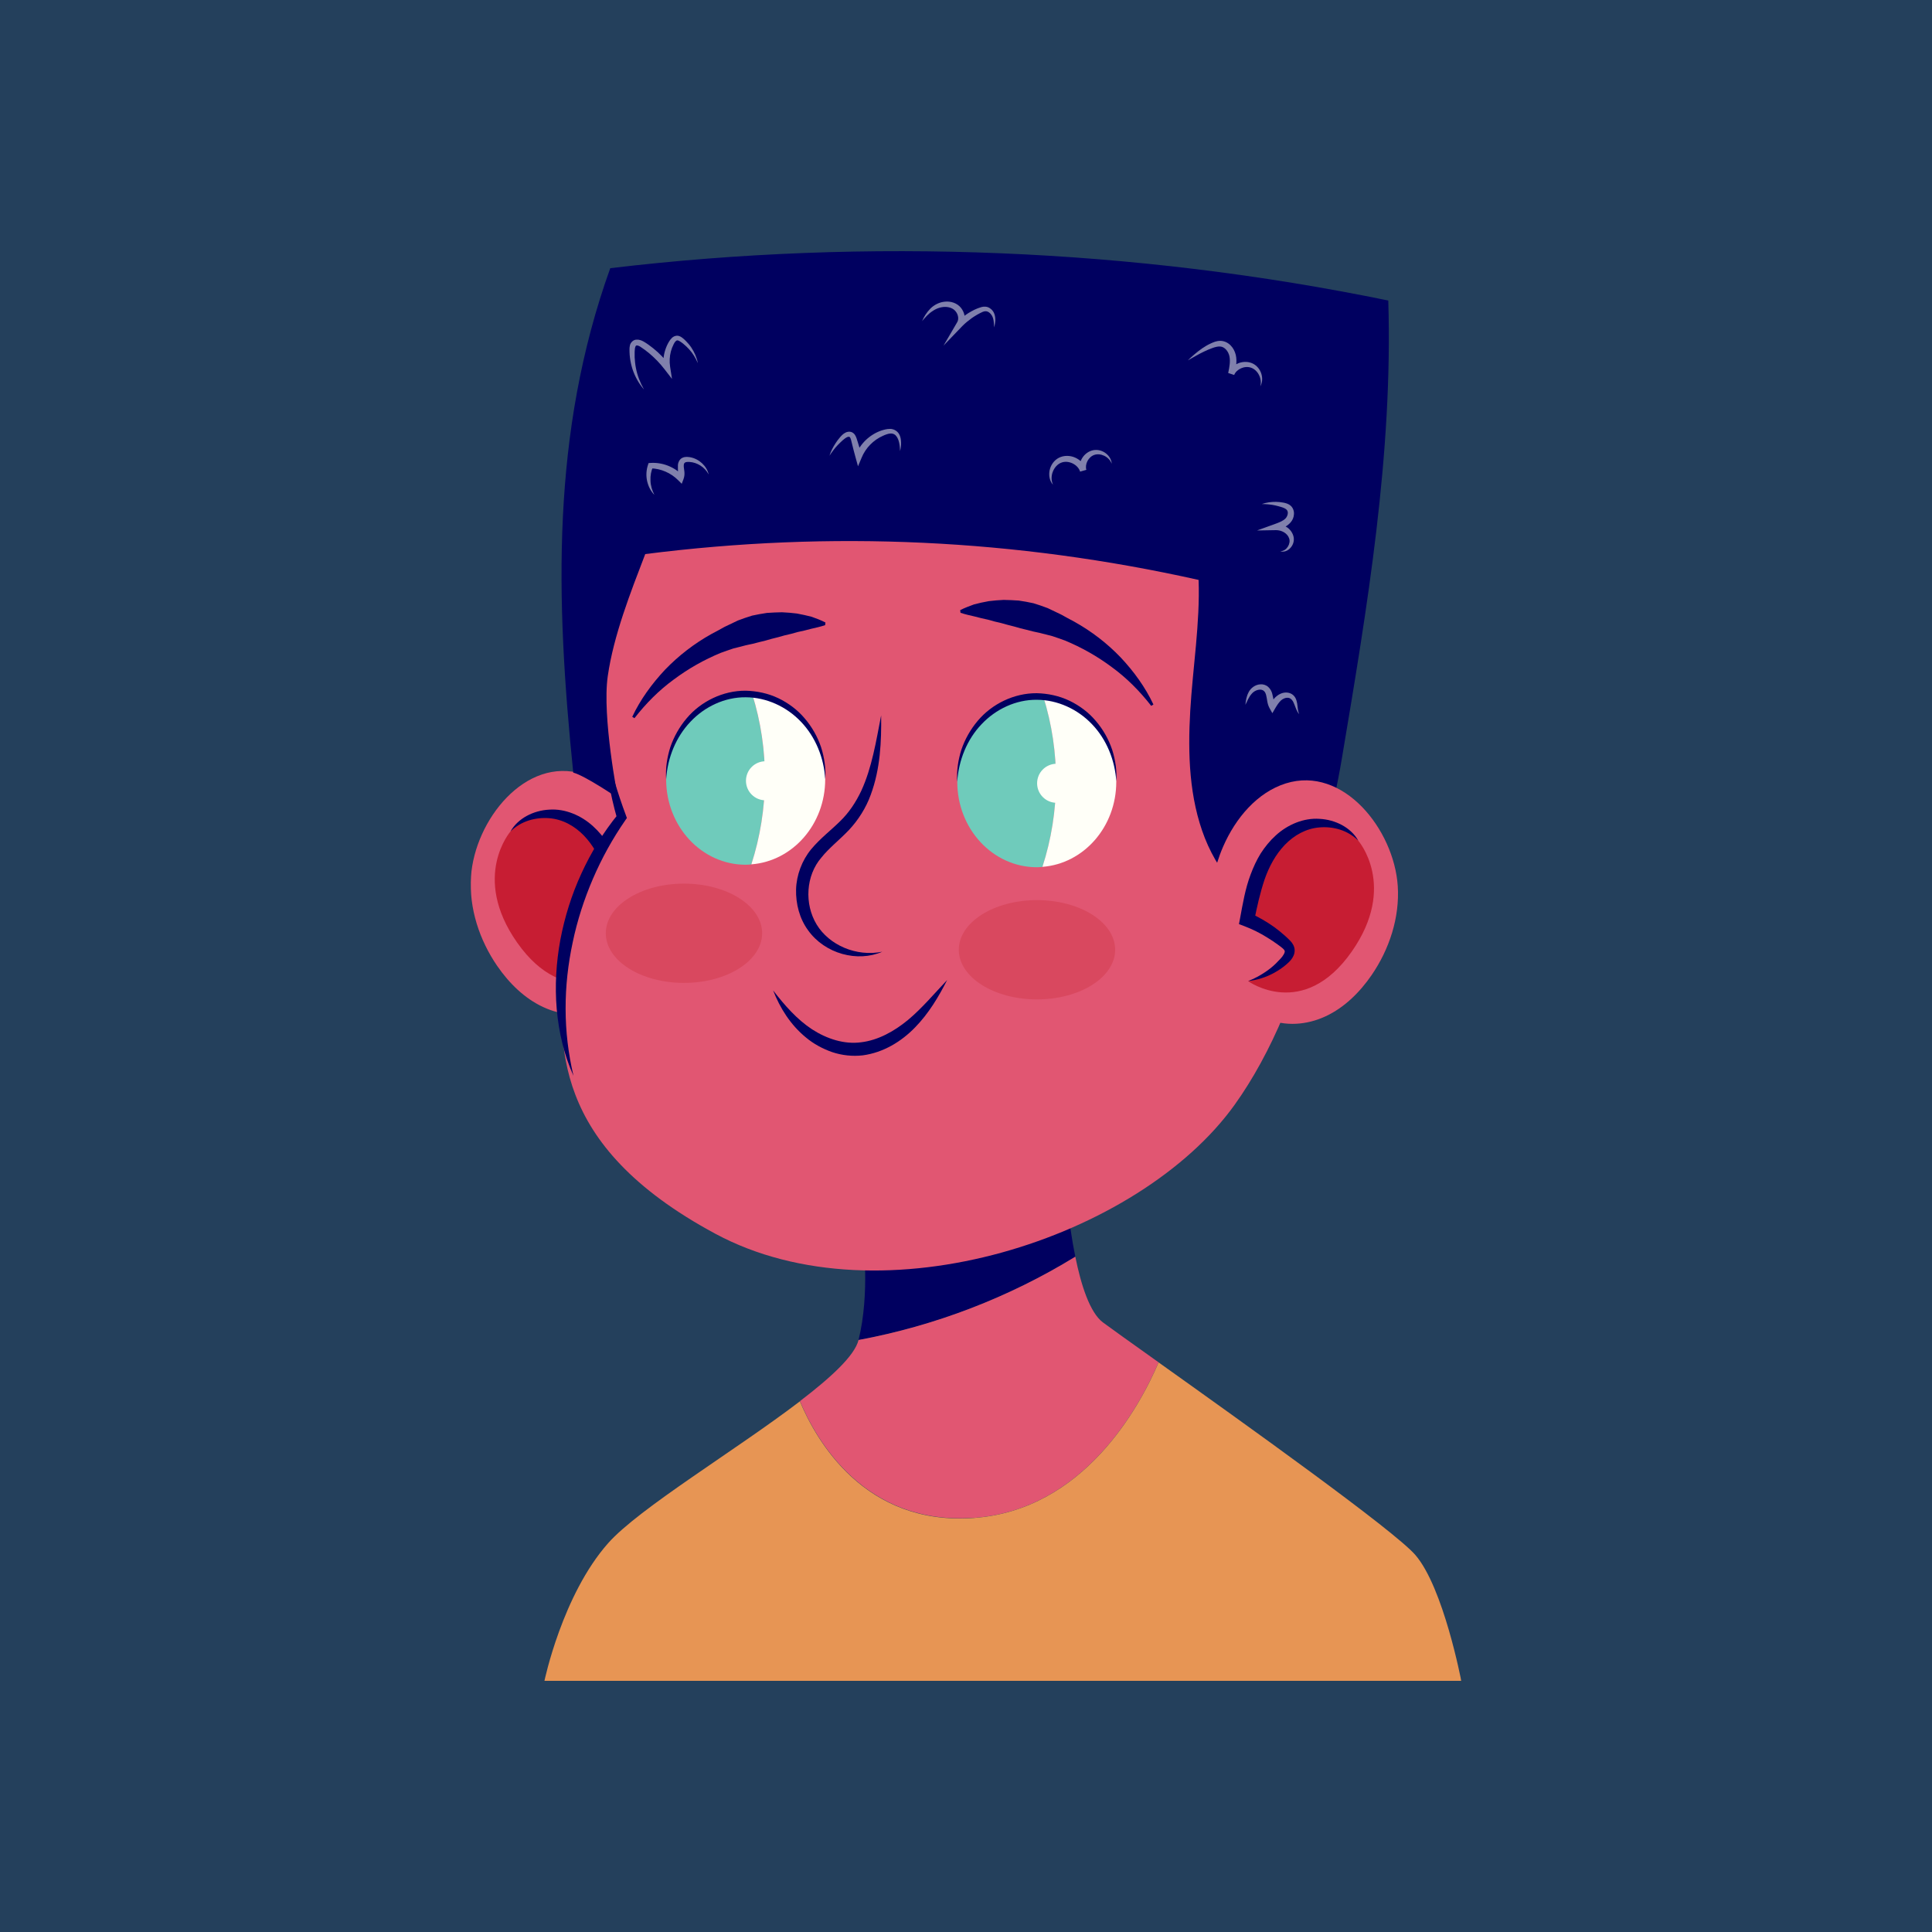
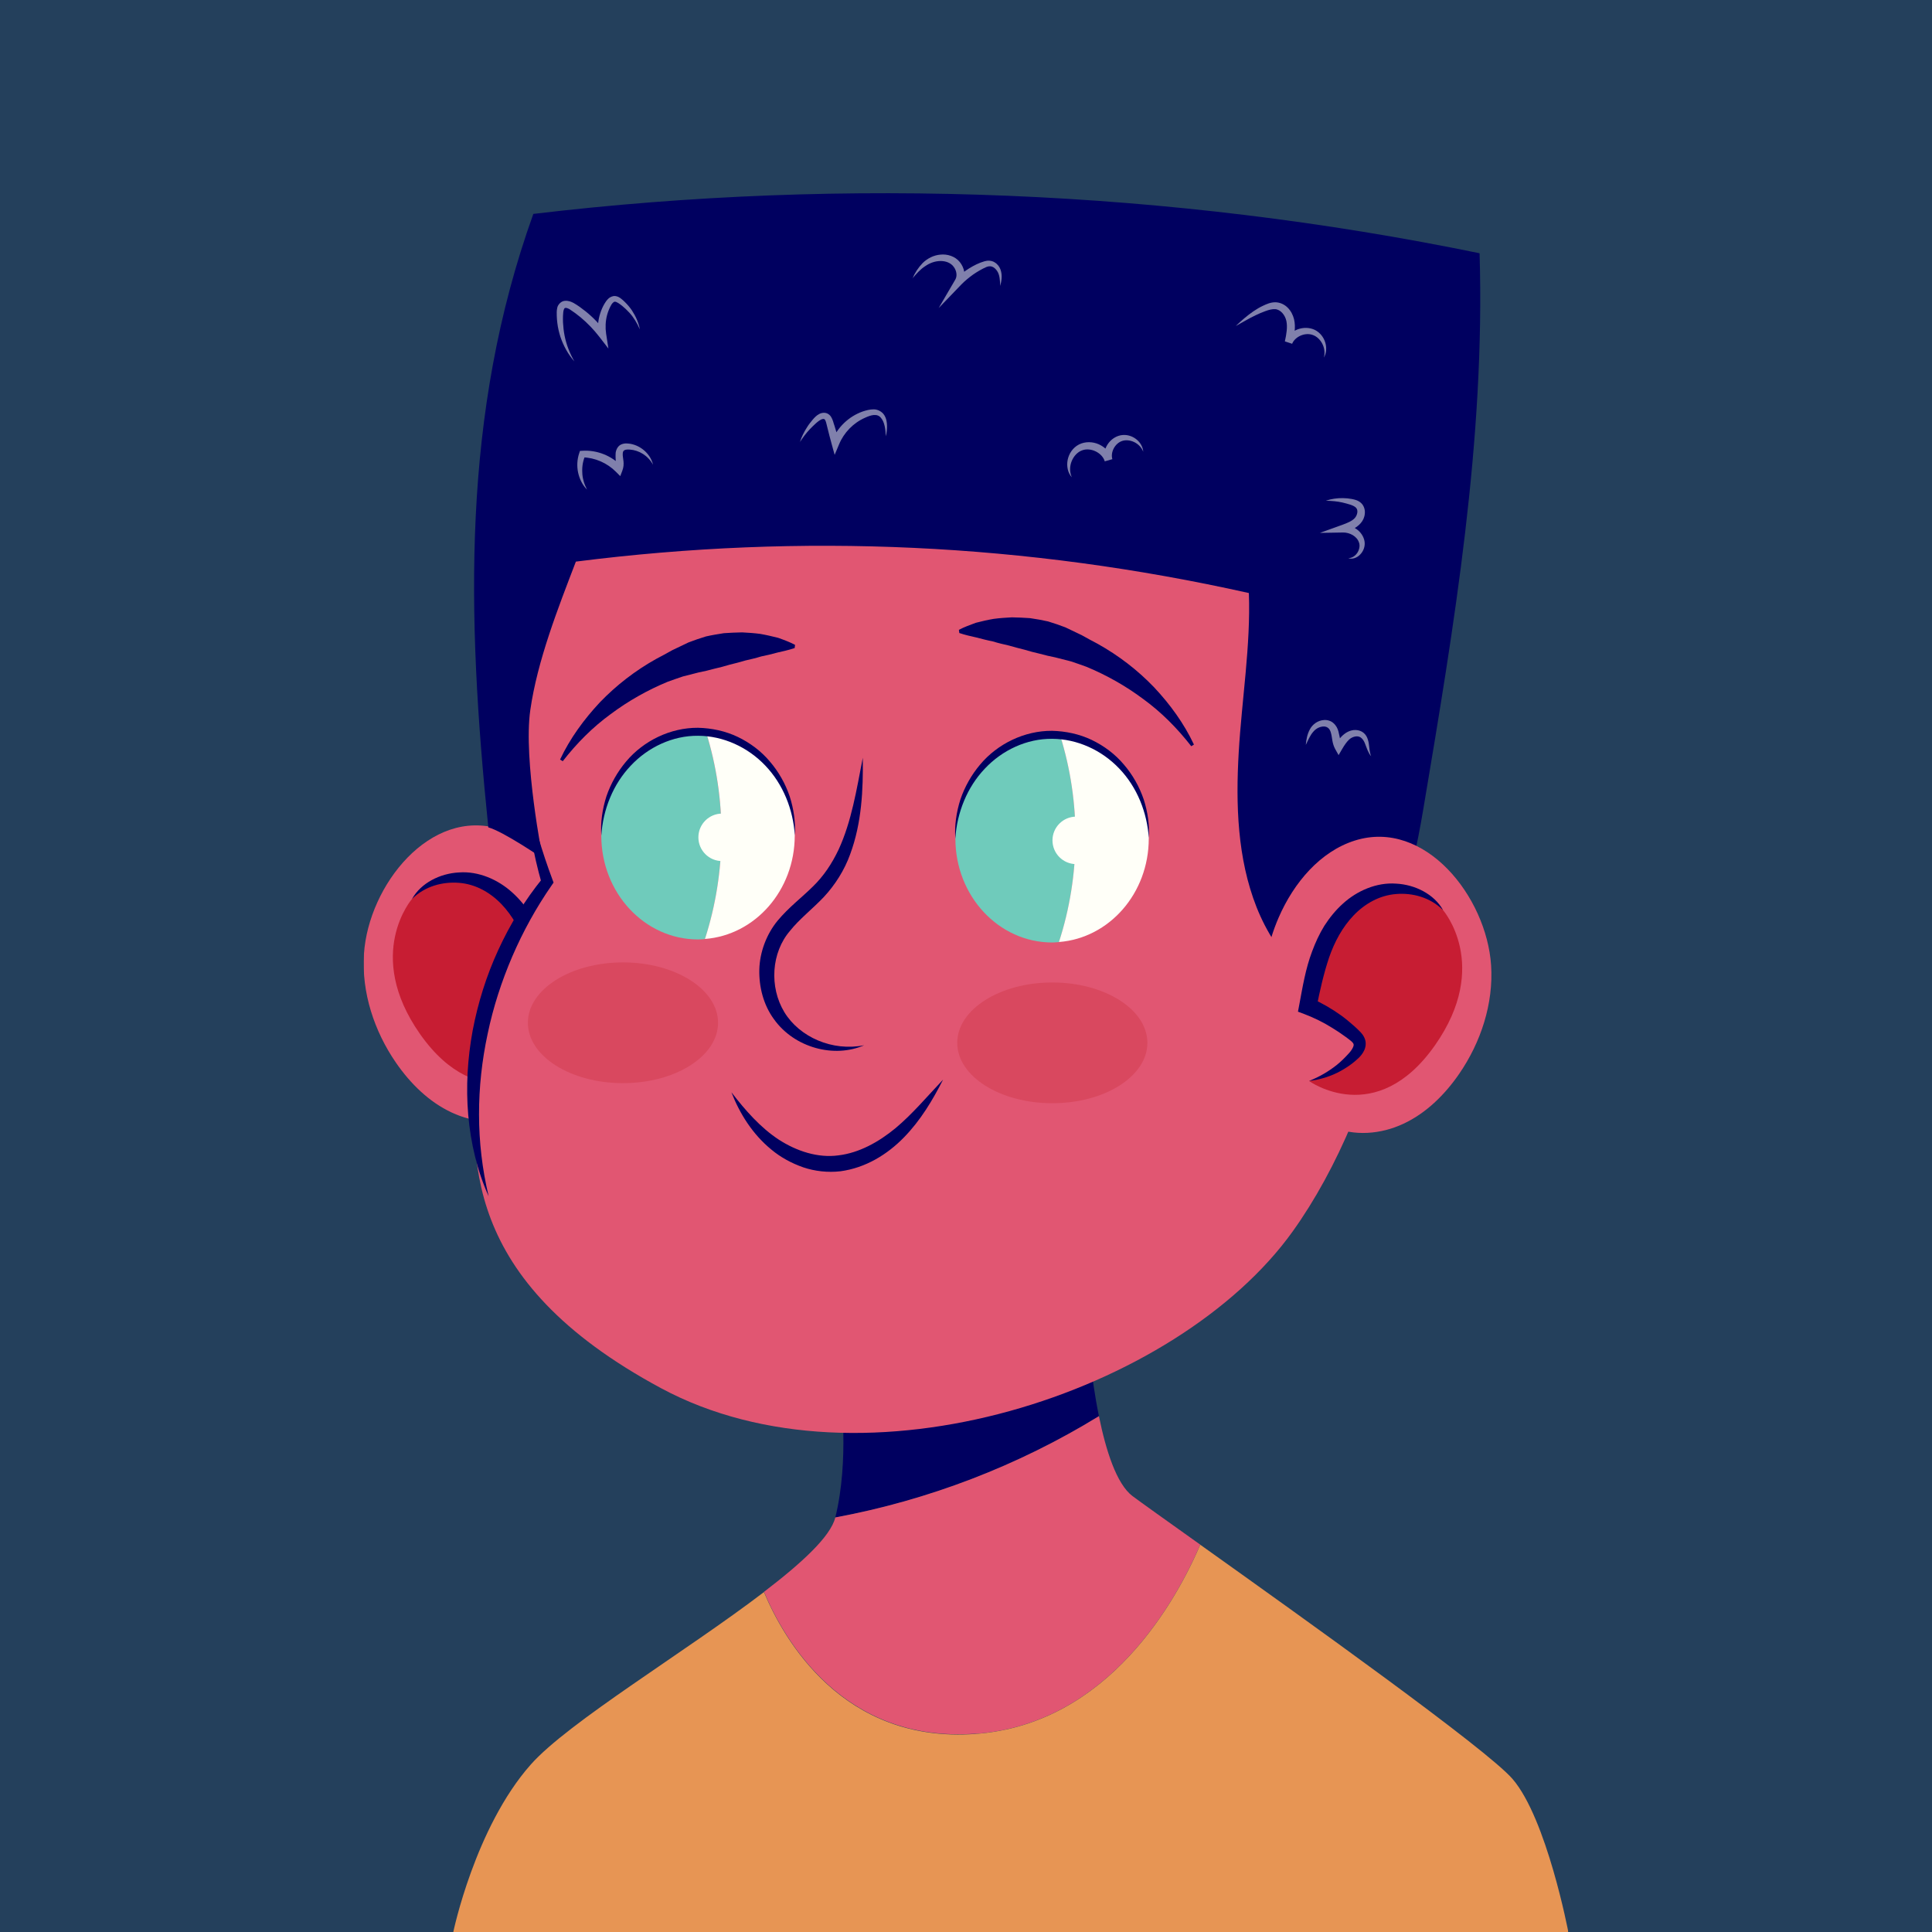
<svg xmlns="http://www.w3.org/2000/svg" viewBox="0 0 100 100">
  <rect width="100" height="100" fill="#24405c" />
-   <svg x="24.365" y="13" width="51.27" height="74.00" viewBox="0 0 150.65 217.44">
+   <svg x="18.822" y="10" width="62.355" height="90.00" viewBox="0 0 150.65 217.44">
    <defs>
      <style>
      .cls-1 {
        fill: #6fcbbb;
      }

      .cls-2 {
        fill: #edaea9;
      }

      .cls-2, .cls-3 {
        mix-blend-mode: multiply;
      }

      .cls-2, .cls-4 {
        opacity: .5;
      }

      .cls-5 {
        isolation: isolate;
      }

      .cls-6 {
        fill: #e79554;
      }

      .cls-3, .cls-7 {
        fill: #e15672;
      }

      .cls-8 {
        fill: #000060;
      }

      .cls-9 {
        fill: #fffff8;
      }
    </style>
    </defs>
    <g class="cls-5">
      <g id="Capa_1" data-name="Capa 1">
        <g>
          <g>
            <path class="cls-8" d="M90.51,142.2l-30.86,7.88s1.12,8.32-.67,15.53c11.64-2.16,22.88-6.48,32.97-12.67-1.09-5.35-1.44-10.74-1.44-10.74Z" />
            <path class="cls-7" d="M76.54,192.66c16.69-1.23,25.16-16.84,28.08-23.66-4.21-3-7.37-5.25-8.48-6.08-1.99-1.5-3.33-5.73-4.19-9.99-10.09,6.2-21.33,10.51-32.97,12.67,0,0,0,0,0,.01-.59,2.37-4.16,5.66-8.91,9.29,2.45,5.87,9.83,18.97,26.48,17.74Z" />
            <path class="cls-6" d="M143.67,198.3c-3.23-3.74-26.1-20.06-39.05-29.29-2.92,6.82-11.39,22.43-28.08,23.66-16.66,1.23-24.03-11.87-26.48-17.74-9.73,7.43-24.47,16.27-29.16,21.57-6.98,7.88-9.69,20.95-9.69,20.95h139.44s-2.7-14.19-6.98-19.15Z" />
          </g>
          <g>
            <path class="cls-7" d="M.04,95.12c-.32,4.84,1.3,9.68,3.98,13.58,1.82,2.65,4.17,4.95,6.99,6.26,2.82,1.32,6.14,1.59,9.01.34,2.62-1.14,4.7-3.44,6.12-6.05,3.28-6.04,3.2-13.78.47-20.08-1.9-4.38-5.21-8.28-9.54-9.64C8.32,76.78.61,86.56.04,95.12Z" />
            <path class="cls-3" d="M22.81,109.62c-2.13-.52-4.09-1.64-5.59-3.18-.45-.47-.89-1.09-.69-1.73.11-.36.41-.63.69-.88,1.7-1.48,3.65-2.69,5.73-3.56-.56-2.89-1.12-5.81-2.41-8.43-1.29-2.62-3.41-4.95-6.24-5.88-2.83-.93-6.4-.15-8.24,2.28,0,0-6.02,6.89.98,16.89,7.39,10.55,15.76,4.49,15.76,4.49Z" />
            <path class="cls-8" d="M6.06,88.24c1.12-1.99,3.5-3.18,5.87-3.3,2.43-.18,4.88.89,6.66,2.51.9.81,1.67,1.75,2.31,2.76.63,1.02,1.12,2.11,1.53,3.2.82,2.2,1.19,4.46,1.6,6.64l.17.9-.82.31c-1.21.46-2.38,1.04-3.48,1.73-.56.33-1.1.7-1.63,1.09-.25.19-.55.41-.74.57-.2.18-.25.27-.28.36-.09.22.22.78.67,1.24.44.48.9.94,1.41,1.35,1.03.82,2.2,1.51,3.48,2.01-1.37-.15-2.74-.57-3.98-1.26-.62-.35-1.22-.74-1.77-1.21-.27-.23-.56-.48-.82-.82-.25-.33-.51-.78-.51-1.37,0-.6.35-1.13.63-1.42.3-.32.53-.52.8-.77.53-.48,1.08-.93,1.66-1.35,1.16-.83,2.41-1.54,3.72-2.14l-.65,1.21c-.43-2.18-.91-4.3-1.58-6.3-.69-1.99-1.68-3.82-3.09-5.29-1.41-1.46-3.23-2.49-5.29-2.65-2.04-.16-4.26.41-5.86,2Z" />
          </g>
          <path class="cls-7" d="M22.76,86.53S2.07,29.88,72.88,25.25c70.81-4.63,65.65,73.38,43.3,104.58-14.43,20.15-53.65,33.23-78.98,19.61-25.33-13.62-23.69-29.14-23.15-40.58s8.72-22.33,8.72-22.33Z" />
          <path class="cls-8" d="M20.32,74.81c.9,3.78,1.96,7.48,3.31,11.07l.12.33-.23.33c-1.94,2.8-3.59,5.79-4.93,8.9-1.34,3.12-2.39,6.36-3.08,9.67-.71,3.31-1.09,6.7-1.08,10.11,0,3.41.4,6.83,1.2,10.21-1.43-3.17-2.24-6.64-2.55-10.15-.3-3.51-.09-7.07.55-10.55.66-3.47,1.72-6.87,3.2-10.08,1.47-3.21,3.33-6.25,5.55-8.98l-.11.66c-1.07-3.77-1.77-7.64-1.94-11.52Z" />
          <g>
            <g>
              <path class="cls-1" d="M42.82,67.41c-.33-.03-.66-.05-1-.05-6.68,0-12.1,5.81-12.1,12.98s5.42,12.98,12.1,12.98c.29,0,.58-.03.86-.05,2.7-8.33,2.76-17.5.14-25.86Z" />
              <path class="cls-9" d="M53.92,80.33c0-6.81-4.88-12.38-11.1-12.93,2.62,8.36,2.56,17.53-.14,25.86,6.28-.48,11.23-6.08,11.23-12.93Z" />
            </g>
            <path class="cls-9" d="M47.8,80.55c0,1.64-1.33,2.97-2.97,2.97s-2.97-1.33-2.97-2.97,1.33-2.97,2.97-2.97,2.97,1.33,2.97,2.97Z" />
            <path class="cls-8" d="M53.92,80.33c-.2-3.28-1.48-6.44-3.69-8.75-2.19-2.31-5.26-3.72-8.41-3.73-3.16-.03-6.23,1.41-8.41,3.73-2.2,2.31-3.48,5.47-3.69,8.75-.11-1.64.13-3.31.64-4.91.54-1.58,1.38-3.07,2.47-4.36,2.17-2.59,5.54-4.23,8.98-4.21,1.71.04,3.42.4,4.97,1.14,1.54.74,2.93,1.78,4.02,3.08,1.1,1.28,1.94,2.77,2.48,4.36.51,1.59.75,3.26.64,4.91Z" />
          </g>
          <g>
            <g>
              <path class="cls-1" d="M87.1,67.79c-.33-.03-.66-.05-1-.05-6.68,0-12.1,5.81-12.1,12.98s5.42,12.98,12.1,12.98c.29,0,.58-.03.86-.05,2.7-8.33,2.76-17.5.14-25.86Z" />
              <path class="cls-9" d="M98.19,80.71c0-6.81-4.88-12.38-11.1-12.93,2.62,8.36,2.57,17.53-.14,25.86,6.28-.48,11.23-6.08,11.23-12.93Z" />
            </g>
            <path class="cls-9" d="M92.08,80.93c0,1.64-1.33,2.97-2.97,2.97s-2.97-1.33-2.97-2.97,1.33-2.97,2.97-2.97,2.97,1.33,2.97,2.97Z" />
            <path class="cls-8" d="M98.19,80.71c-.2-3.28-1.48-6.44-3.69-8.75-2.19-2.31-5.26-3.72-8.41-3.73-3.16-.03-6.23,1.41-8.41,3.73-2.2,2.31-3.48,5.47-3.69,8.75-.11-1.64.13-3.31.64-4.91.54-1.58,1.38-3.07,2.47-4.36,2.17-2.59,5.54-4.23,8.98-4.21,1.71.04,3.42.4,4.97,1.14,1.54.74,2.93,1.78,4.02,3.08,1.1,1.28,1.94,2.77,2.48,4.36.51,1.59.75,3.26.63,4.91Z" />
          </g>
          <path class="cls-8" d="M24.56,70.83c1.23-2.62,2.97-5.01,4.99-7.17,2.05-2.13,4.43-3.97,7.05-5.43.66-.35,1.33-.7,1.99-1.08l2.05-.98c.71-.27,1.43-.52,2.16-.74.74-.17,1.49-.29,2.25-.41.76-.05,1.52-.09,2.28-.1.76.04,1.52.09,2.27.19.75.13,1.5.31,2.23.49.73.26,1.44.52,2.12.88l-.05.4c-.74.25-1.45.4-2.14.56-.7.19-1.38.36-2.05.49-.67.21-1.33.36-1.99.51-.65.2-1.3.36-1.95.52-.64.19-1.28.37-1.93.51-.64.18-1.29.33-1.95.46l-1.96.5c-.64.21-1.28.44-1.92.67-2.51,1.04-4.91,2.39-7.13,4.05-2.24,1.63-4.23,3.63-5.98,5.88l-.34-.21Z" />
          <path class="cls-8" d="M103.49,69.15c-1.75-2.25-3.74-4.25-5.98-5.88-2.22-1.66-4.62-3.01-7.13-4.05-.64-.23-1.28-.46-1.92-.67l-1.96-.5c-.66-.13-1.31-.28-1.95-.46-.65-.14-1.29-.32-1.93-.51-.65-.16-1.3-.33-1.95-.52-.66-.15-1.32-.3-1.99-.51-.67-.13-1.35-.31-2.05-.49-.7-.16-1.4-.31-2.14-.56l-.05-.4c.68-.36,1.4-.61,2.12-.88.73-.19,1.47-.36,2.23-.49.75-.1,1.51-.15,2.27-.19.76.01,1.52.05,2.28.1.75.11,1.5.24,2.25.41.73.22,1.45.47,2.16.74l2.05.98c.66.37,1.32.73,1.99,1.08,2.62,1.46,5.01,3.3,7.05,5.43,2.02,2.15,3.76,4.55,4.99,7.17l-.34.21Z" />
          <ellipse class="cls-2" cx="86.12" cy="106.25" rx="11.89" ry="7.55" />
          <ellipse class="cls-2" cx="32.43" cy="103.74" rx="11.89" ry="7.55" />
          <path class="cls-8" d="M45.99,112.43c1.76,2.29,3.65,4.43,5.92,5.92,2.26,1.46,4.91,2.32,7.47,1.97,2.58-.31,5.02-1.66,7.13-3.4,2.12-1.77,3.96-3.97,5.95-6.07-1.31,2.57-2.8,5.08-4.89,7.22-2.07,2.13-4.8,3.82-7.95,4.24-1.57.18-3.18,0-4.64-.49-1.46-.51-2.83-1.25-3.99-2.22-2.35-1.92-3.96-4.49-5-7.17Z" />
          <path class="cls-8" d="M62.42,70.59c.05,4.01-.12,8.13-1.58,12.08-.71,1.97-1.87,3.82-3.32,5.37-1.45,1.52-3.04,2.74-4.19,4.19-2.36,2.73-2.62,7.04-.72,10.18,1.9,3.13,6.02,4.94,9.98,4.14-3.73,1.64-8.72.34-11.29-3.27-1.3-1.78-1.87-4.01-1.82-6.2.06-2.19.9-4.42,2.29-6.11,1.39-1.67,3.03-2.9,4.39-4.25,1.37-1.32,2.41-2.9,3.24-4.65,1.62-3.52,2.25-7.52,3.02-11.47Z" />
          <path class="cls-8" d="M15.59,79.3c-2.7-26.5-3.37-51.64,5.63-76.71C60.38-2.07,100.92-.44,139.55,7.51c.71,23.34-3.17,46.56-7.05,69.59-1.44,8.59-3.79,17.11-7.12,25.17-6.37-1.5-11.31-6.9-13.72-12.99-2.4-6.09-2.61-12.82-2.23-19.36.38-6.54,1.51-13.37,1.27-19.92-27.86-6.22-55.84-7.53-84.16-3.93-2.24,5.85-4.81,12.36-5.7,18.57-.89,6.2,1.55,18.54,1.55,18.54,0,0-4.94-3.38-6.81-3.88Z" />
          <g>
            <path class="cls-7" d="M140.99,96.53c.32,4.84-1.3,9.68-3.98,13.58-1.82,2.65-4.17,4.95-6.99,6.26-2.82,1.32-6.14,1.59-9.01.35-2.62-1.14-4.7-3.44-6.12-6.05-3.28-6.04-3.2-13.78-.47-20.08,1.9-4.38,5.21-8.28,9.54-9.64,8.75-2.74,16.46,7.03,17.03,15.59Z" />
            <path class="cls-3" d="M118.22,111.02c2.13-.52,4.09-1.64,5.59-3.18.45-.47.89-1.09.69-1.73-.11-.36-.41-.63-.69-.88-1.7-1.48-3.65-2.69-5.73-3.56.56-2.89,1.12-5.81,2.41-8.43,1.29-2.62,3.41-4.95,6.24-5.88,2.83-.93,6.4-.15,8.24,2.28,0,0,6.02,6.89-.98,16.89-7.39,10.55-15.76,4.49-15.76,4.49Z" />
            <path class="cls-8" d="M134.97,89.64c-1.6-1.59-3.82-2.17-5.86-2-2.06.16-3.88,1.19-5.29,2.65-1.41,1.47-2.4,3.3-3.09,5.29-.67,2-1.15,4.12-1.58,6.3l-.65-1.21c1.31.59,2.56,1.31,3.72,2.14.58.42,1.13.88,1.66,1.35.27.25.5.45.8.77.28.29.64.82.63,1.42,0,.59-.26,1.04-.51,1.37-.26.34-.55.59-.82.82-.55.47-1.15.86-1.77,1.21-1.24.69-2.61,1.11-3.98,1.26,1.28-.5,2.45-1.19,3.48-2.01.51-.41.98-.88,1.41-1.35.45-.46.76-1.02.67-1.24-.03-.09-.08-.18-.28-.36-.19-.16-.48-.39-.74-.57-.53-.39-1.07-.75-1.63-1.09-1.1-.69-2.27-1.27-3.48-1.73l-.82-.31.17-.9c.41-2.18.77-4.45,1.6-6.64.41-1.1.9-2.18,1.53-3.2.65-1.01,1.41-1.95,2.31-2.76,1.77-1.62,4.23-2.69,6.66-2.51,2.37.12,4.75,1.31,5.87,3.3Z" />
          </g>
          <g class="cls-4">
            <path class="cls-9" d="M26.34,21.02c-.77-.87-1.35-1.93-1.73-3.05-.18-.57-.32-1.15-.39-1.75-.04-.3-.06-.6-.07-.9,0-.3-.03-.6.06-.98.06-.37.46-.85.95-.88.47-.04.81.12,1.1.27.56.32,1.01.66,1.49,1.04.94.75,1.77,1.62,2.48,2.58l-.87.37c-.14-.91-.05-1.85.23-2.71.14-.43.32-.85.56-1.24.11-.19.26-.4.46-.59.19-.18.52-.35.86-.32.33.04.56.2.74.34.18.14.34.29.5.45.31.31.6.65.84,1.01.48.73.84,1.53.99,2.37-.34-.78-.77-1.51-1.33-2.11-.28-.3-.58-.59-.89-.84-.31-.24-.7-.53-.9-.51-.17-.01-.39.23-.56.59-.18.35-.32.72-.42,1.09-.2.76-.23,1.55-.12,2.31l.29,1.87-1.16-1.5c-.68-.88-1.46-1.69-2.32-2.41-.42-.35-.9-.7-1.33-.98-.2-.13-.43-.21-.54-.2-.1.01-.17.04-.23.23-.07.18-.08.47-.1.75-.01.28-.01.56,0,.83.03.56.09,1.12.2,1.67.22,1.11.63,2.18,1.21,3.19Z" />
            <path class="cls-9" d="M54.55,31.14c.21-.68.54-1.32.93-1.92.19-.31.42-.59.65-.87.23-.27.49-.57.9-.77.2-.09.47-.16.76-.1.28.06.53.27.66.48.26.43.29.76.42,1.09.21.67.41,1.34.61,2.02l-.93-.05c.67-1.73,2.12-3.11,3.85-3.72.43-.14.87-.27,1.39-.27.52,0,1.06.3,1.32.73.27.43.33.9.34,1.34.01.44-.05.88-.15,1.3-.04-.84-.13-1.76-.62-2.32-.47-.57-1.24-.34-1.98,0-1.46.64-2.64,1.86-3.24,3.31l-.56,1.33-.38-1.38c-.18-.68-.37-1.35-.53-2.04-.09-.34-.16-.72-.26-.9-.09-.17-.16-.21-.42-.14-.48.19-1.02.76-1.49,1.23-.48.5-.89,1.06-1.28,1.65Z" />
            <path class="cls-9" d="M27.92,37.05c-.56-.56-.92-1.31-1.1-2.11-.17-.8-.13-1.66.15-2.47l.08-.24.29-.02c1.81-.12,3.67.6,4.92,1.95l-.8.13c.17-.33.01-.96.05-1.71,0-.36.22-.95.68-1.15.46-.21.84-.13,1.18-.09,1.4.26,2.54,1.36,2.82,2.62-.61-1.14-1.77-1.83-2.91-1.9-.29-.02-.58,0-.7.1-.13.1-.17.19-.18.46-.02.51.29,1.2-.05,2.08l-.26.68-.54-.54c-1.09-1.1-2.62-1.78-4.19-1.81l.37-.26c-.29.64-.43,1.37-.39,2.11.01.74.23,1.48.59,2.18Z" />
            <path class="cls-9" d="M68.63,10.68c.29-.71.72-1.37,1.28-1.95.57-.56,1.36-.98,2.22-1.05.84-.09,1.83.19,2.43.94.56.7.83,1.78.29,2.69l-.78-.6c.51-.49,1.05-.94,1.65-1.31.61-.37,1.2-.68,1.93-.89.36-.11.86-.11,1.23.12.37.21.62.54.75.89.27.73.14,1.43-.02,2.08-.04-.67-.05-1.37-.39-1.87-.16-.24-.38-.45-.62-.54-.24-.09-.46-.06-.73.04-.54.24-1.13.58-1.65.94-.52.38-1.02.78-1.46,1.23l-2.85,2.96,2.08-3.56c.26-.44.17-1.11-.2-1.59-.34-.48-.96-.73-1.63-.73-.67,0-1.34.23-1.93.64-.61.39-1.12.96-1.61,1.55Z" />
            <path class="cls-9" d="M88.54,35.5c-.5-.55-.65-1.39-.5-2.16.16-.77.64-1.52,1.42-1.92.78-.39,1.71-.36,2.47-.02.76.34,1.45.99,1.69,1.86l-.95.27c-.38-1.46.6-2.98,2.01-3.26,1.42-.26,2.74.84,2.81,2.06-.43-1.12-1.72-1.65-2.63-1.35-.92.3-1.49,1.43-1.23,2.28l-.95.27c-.32-1.07-1.77-1.8-2.87-1.36-1.09.42-1.85,1.99-1.26,3.33Z" />
            <path class="cls-9" d="M109.08,16.59c.68-.65,1.39-1.27,2.17-1.81.4-.27.81-.52,1.25-.72.43-.2.91-.42,1.5-.42.59,0,1.17.28,1.56.68.4.4.65.9.79,1.44.25,1.07,0,2.08-.21,2.98l-.91-.3c.32-.7.95-1.19,1.62-1.43.68-.24,1.45-.23,2.11.09,1.31.67,1.76,2.36,1.12,3.46.33-1.22-.41-2.49-1.39-2.83-.98-.36-2.22.21-2.58,1.1l-.91-.3c.2-.9.35-1.78.19-2.55-.16-.74-.72-1.44-1.41-1.48-.35-.02-.77.08-1.2.24-.42.15-.84.33-1.25.53-.83.39-1.62.88-2.45,1.33Z" />
            <path class="cls-9" d="M120.35,38.45c.67-.23,1.4-.33,2.13-.32.36.01.73.04,1.09.11.36.07.78.16,1.15.49.37.33.53.87.48,1.32-.03.46-.22.88-.52,1.22-.59.67-1.37.92-2.03,1.14l-.16-.95c.62,0,1.2.22,1.69.56.49.34.87.89.98,1.49.11.64-.13,1.25-.53,1.66-.38.42-1,.65-1.5.47.53-.01.93-.34,1.17-.73.23-.39.31-.86.17-1.23-.26-.79-1.17-1.26-1.99-1.25l-2.9.05,2.75-.99c.65-.24,1.25-.47,1.61-.86.33-.36.46-.99.17-1.28-.29-.34-1.08-.51-1.71-.67-.66-.15-1.35-.21-2.06-.22Z" />
            <path class="cls-9" d="M117.82,68.97c.06-.64.17-1.29.5-1.91.32-.62.99-1.14,1.79-1.18.4-.03.86.1,1.18.4.33.29.52.68.61,1.03.18.7.23,1.31.45,1.72h-.85c.3-.48.62-1.01,1.15-1.41.53-.41,1.25-.64,1.95-.39.35.12.63.38.8.67.16.29.24.59.29.88.09.57.09,1.11.3,1.63-.38-.43-.54-1.02-.74-1.51-.18-.51-.48-.89-.86-.96-.38-.07-.83.09-1.15.38-.33.31-.61.73-.89,1.21l-.43.74-.42-.75c-.4-.72-.37-1.43-.52-1.96-.12-.53-.38-.83-.85-.87-.48-.02-1.01.21-1.38.66-.39.44-.64,1.04-.92,1.62Z" />
          </g>
        </g>
      </g>
    </g>
  </svg>
</svg>
